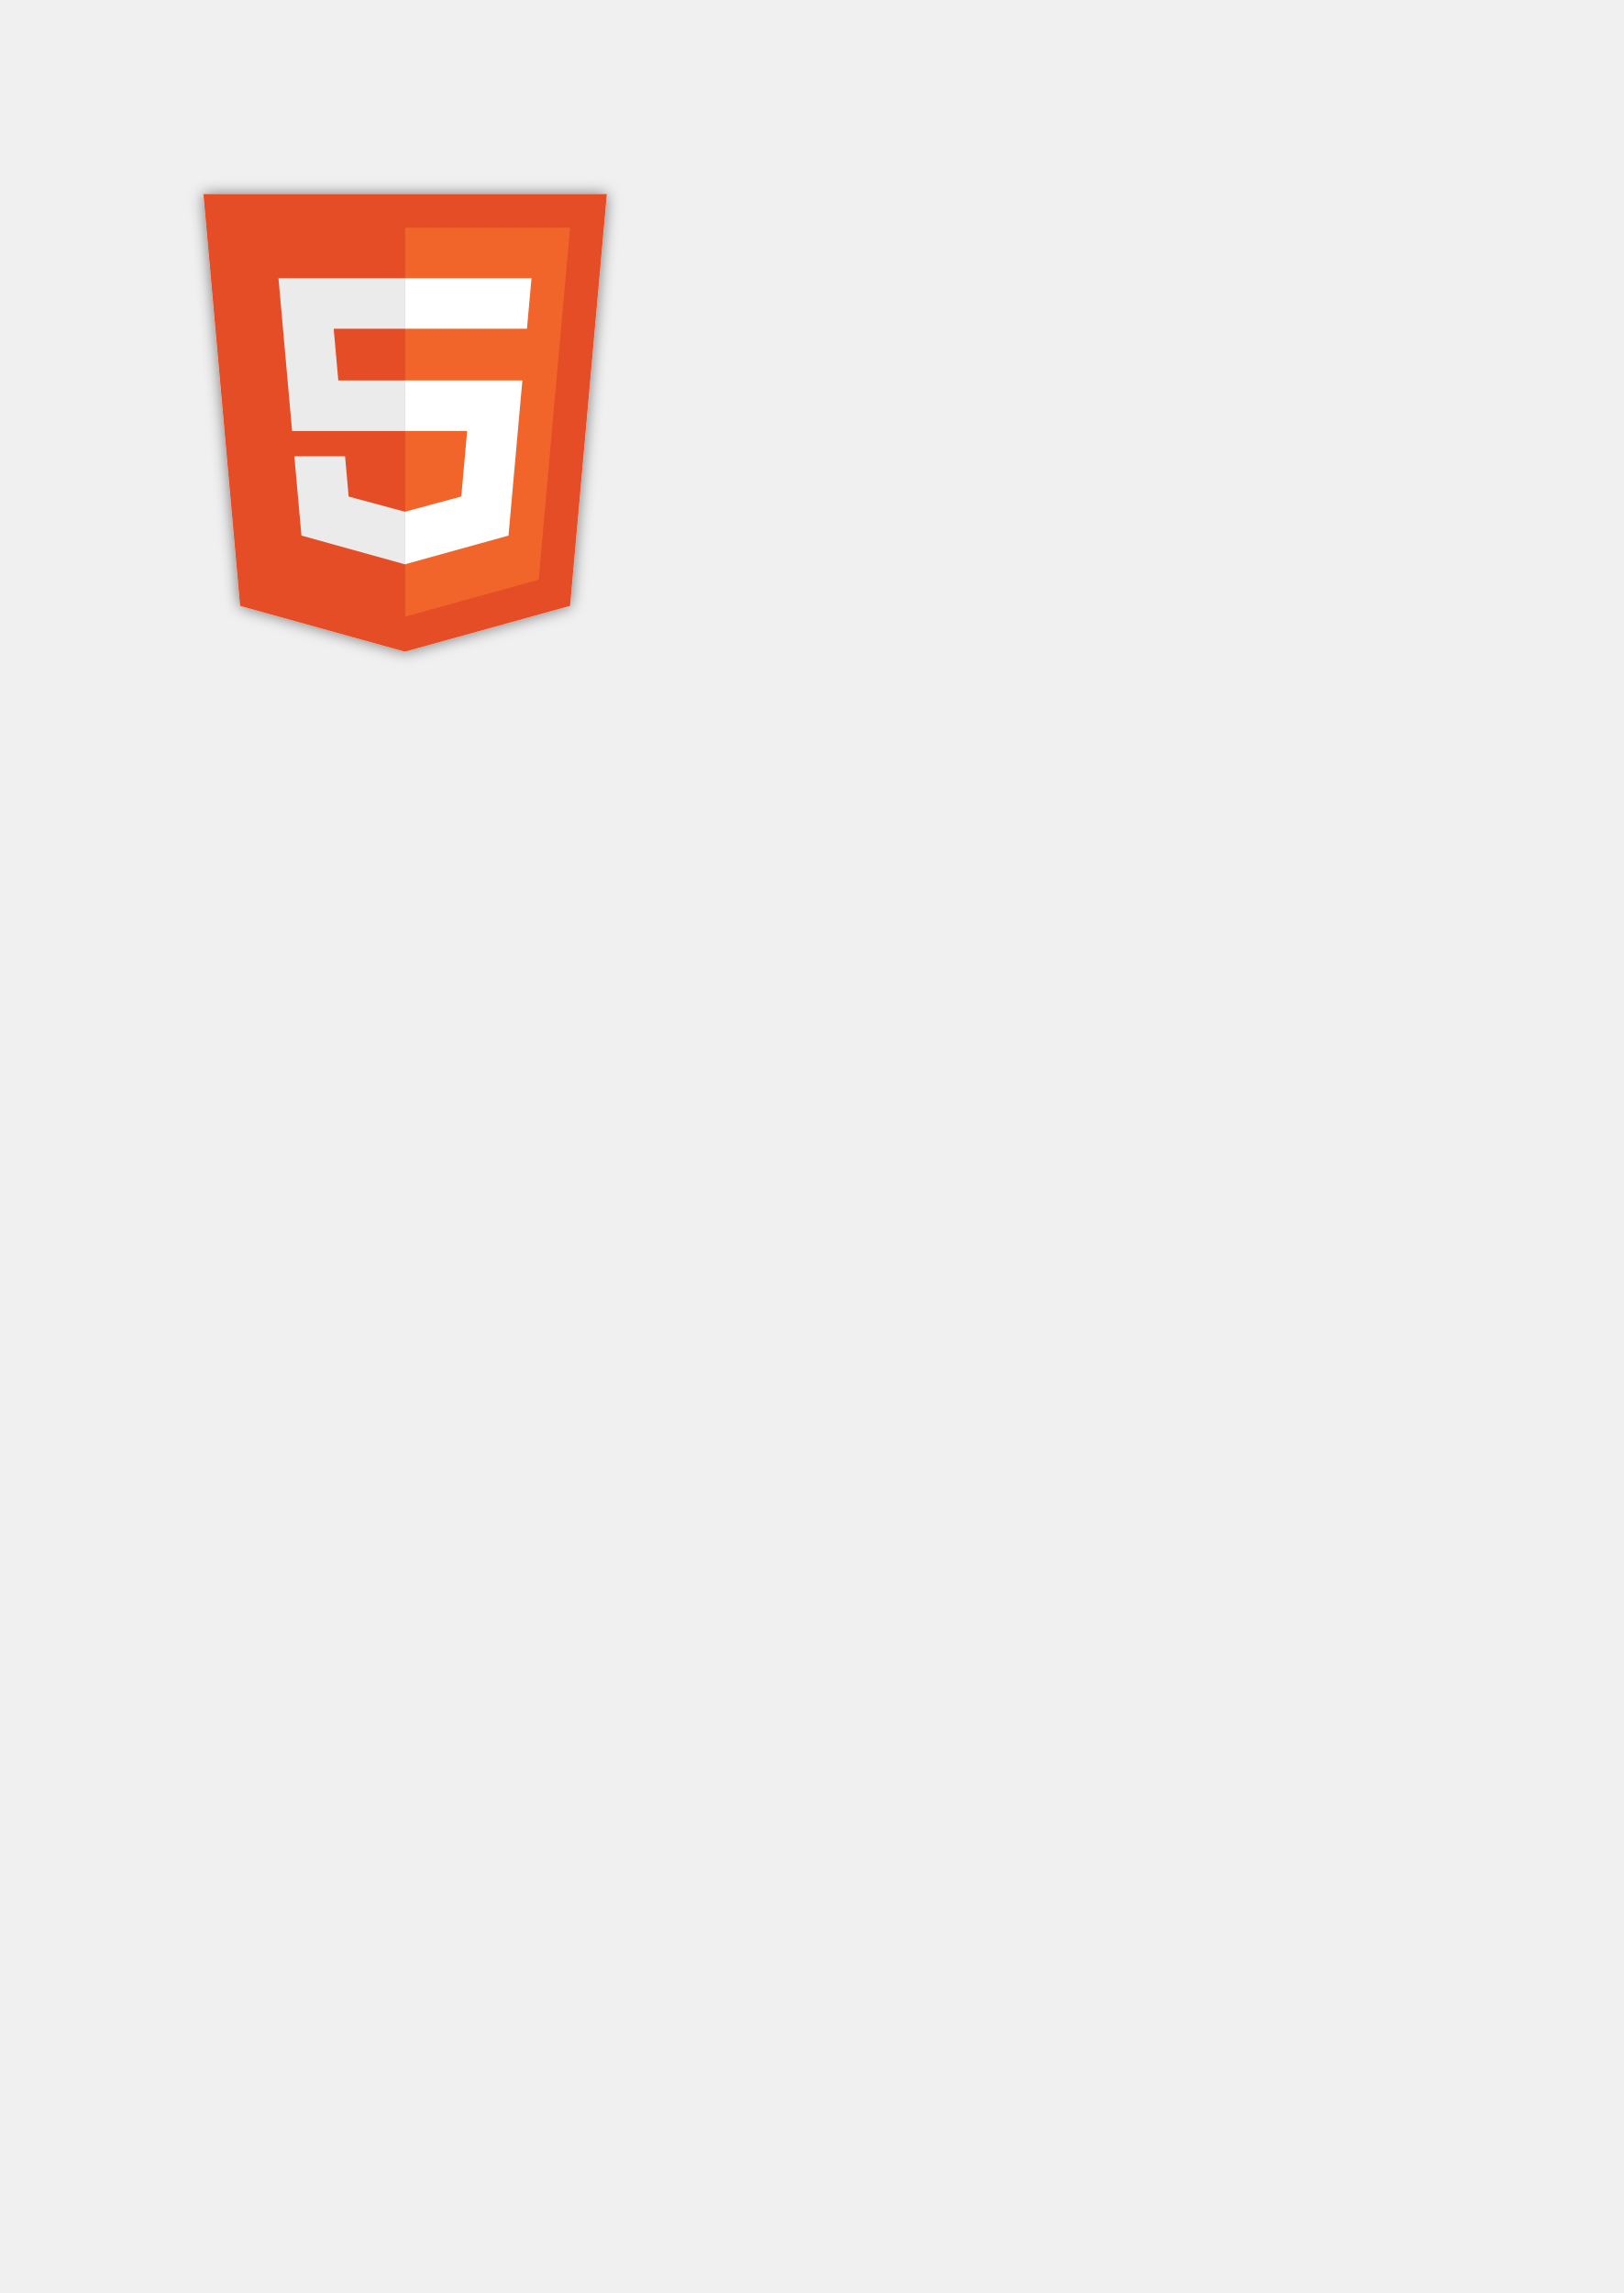
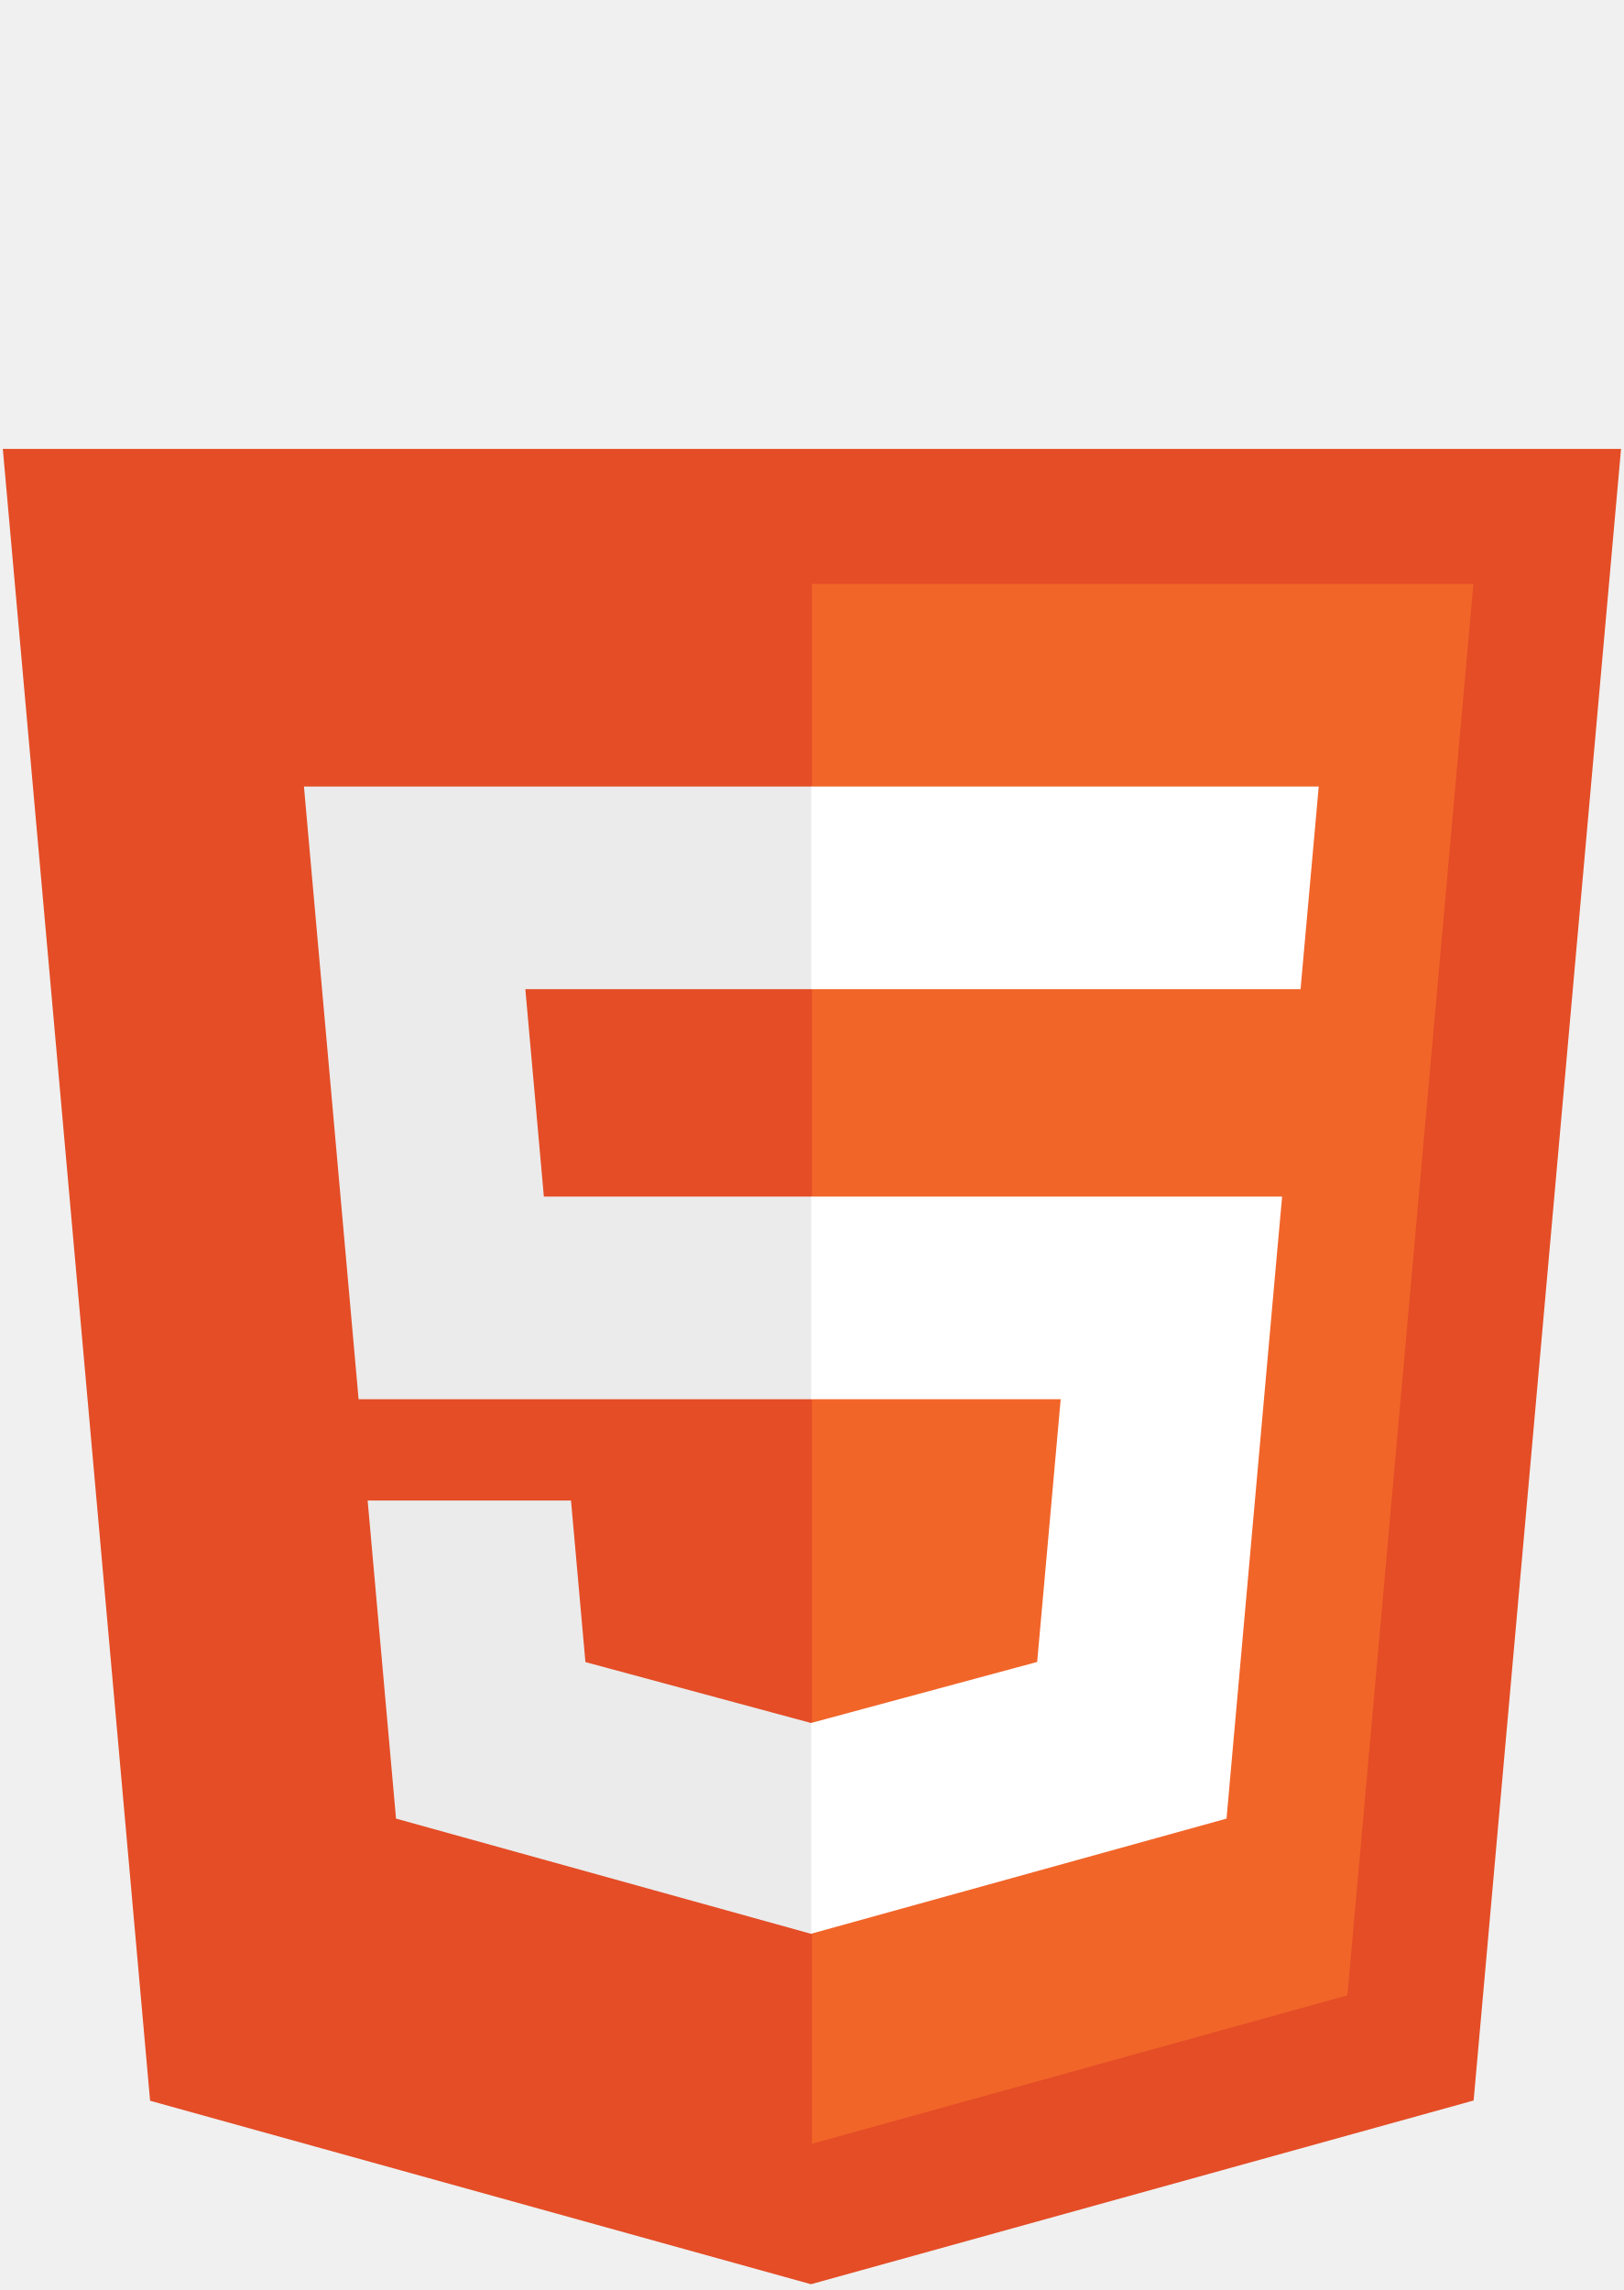
- <svg xmlns="http://www.w3.org/2000/svg" width="1771" height="2500" enable-background="new 221.807 89.47 440 621.061">
-   <filter id="a" width="150%" height="150%" x="-5%" y="-5%">
-     <feFlood flood-color="#000" result="floodFill" flood-opacity=".5" />
-     <feComposite in="floodFill" in2="SourceAlpha" operator="in" result="coloredAlpha" />
-     <feGaussianBlur in="coloredAlpha" result="blur" stdDeviation="8" />
-     <feComposite in="blur" in2="SourceGraphic" operator="out" result="maskedOffsetBlur" />
-     <feMerge>
-       <feMergeNode in="maskedOffsetBlur" />
-       <feMergeNode in="SourceGraphic" />
-     </feMerge>
-   </filter>
-   <g filter="url(#a)">
-     <path fill="#e44d26" d="M261.849 660.647l-40.042-449.125h440l-40.086 449.054-180.184 49.954z" />
-     <path fill="#f16529" d="M441.807 672.348l145.596-40.367 34.258-383.735H441.807z" />
-     <path fill="#ebebeb" d="M441.807 414.82h-72.888l-5.035-56.406h77.923V303.33H303.683l1.32 14.778 13.538 151.794h123.266zM441.807 557.876l-.242.066-61.346-16.566-3.922-43.93h-55.294l7.718 86.489 112.834 31.323.252-.071z" />
-     <path fill="#fff" d="M441.617 414.82v55.082h67.83l-6.395 71.44-61.435 16.58v57.307l112.924-31.294.826-9.309 12.946-145.014 1.344-14.792h-14.842zM441.617 303.33v55.084H574.67l1.103-12.382 2.51-27.924 1.318-14.778z" />
-   </g>
+ <svg xmlns="http://www.w3.org/2000/svg" width="1773" height="2500" viewBox="0 0 256 361" preserveAspectRatio="xMinYMin meet">
+   <path d="M255.555 70.766l-23.241 260.36-104.47 28.962-104.182-28.922L.445 70.766h255.11z" fill="#E44D26" />
+   <path d="M128 337.95l84.417-23.403 19.86-222.49H128V337.95z" fill="#F16529" />
+   <path d="M82.82 155.932H128v-31.937H47.917l.764 8.568 7.85 88.01H128v-31.937H85.739l-2.919-32.704zM90.018 236.542h-32.06l4.474 50.146 65.421 18.16.147-.04V271.58l-.14.037-35.568-9.604-2.274-25.471z" fill="#EBEBEB" />
+   <path d="M127.89 220.573h39.327l-3.708 41.42-35.62 9.614v33.226l65.473-18.145.48-5.396 7.506-84.08.779-8.576H127.89v31.937zM127.89 155.854v.078h77.143l.64-7.178 1.456-16.191.763-8.568H127.89v31.86z" fill="#FFF" />
</svg>
